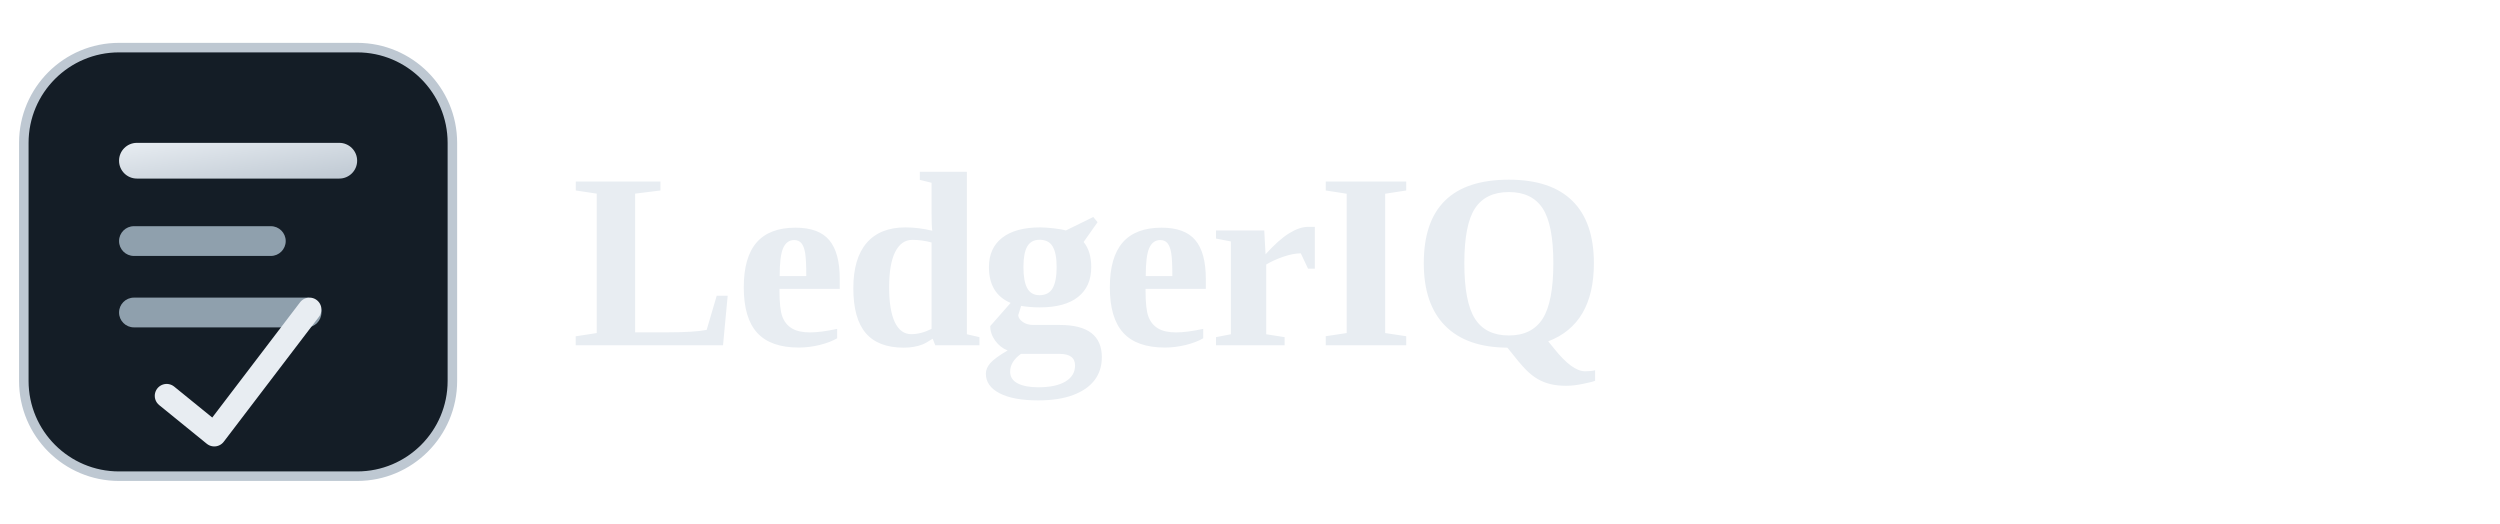
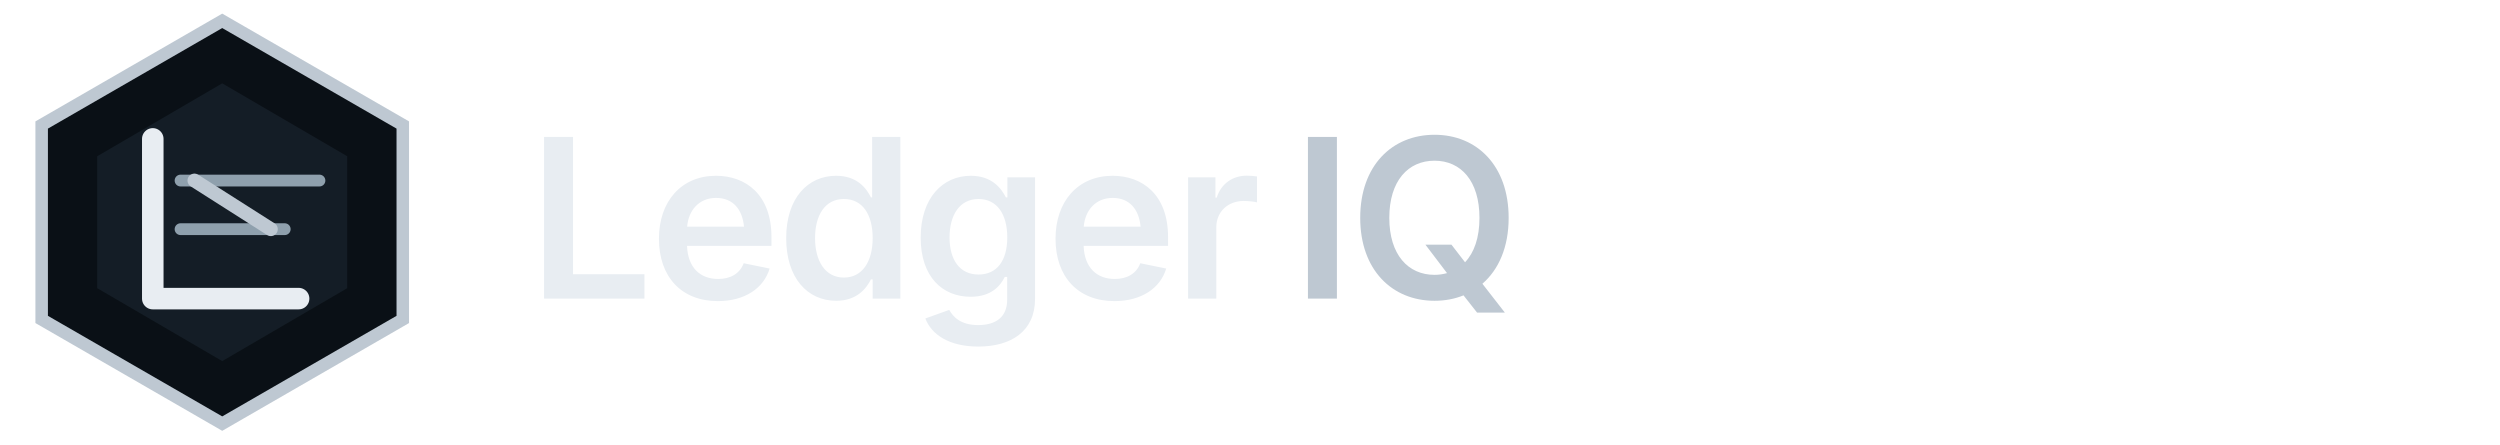
- <svg xmlns="http://www.w3.org/2000/svg" viewBox="0 0 420 88" role="img" aria-label="LedgerIQ">
-   <defs>
-     <linearGradient id="mark" x1="0%" y1="0%" x2="100%" y2="100%">
-       <stop offset="0%" stop-color="#E8EDF2" />
-       <stop offset="100%" stop-color="#BEC8D2" />
-     </linearGradient>
-   </defs>
-   <rect x="4" y="8" width="72" height="72" rx="16" fill="#141D26" stroke="#BEC8D2" stroke-width="1.6" />
-   <rect x="20" y="24" width="40" height="6" rx="3" fill="url(#mark)" />
-   <rect x="20" y="38" width="28" height="5" rx="2.5" fill="#8FA0AD" />
-   <rect x="20" y="50" width="34" height="5" rx="2.5" fill="#8FA0AD" />
-   <path d="M28 66.5 L36 73 L52 52" fill="none" stroke="#E8EDF2" stroke-width="4" stroke-linecap="round" stroke-linejoin="round" />
-   <text x="96" y="58" fill="#E8EDF2" font-family="Georgia, 'Times New Roman', serif" font-size="42" font-weight="600" letter-spacing="-0.5">LedgerIQ</text>
+ <svg xmlns="http://www.w3.org/2000/svg" width="360" height="64" viewBox="0 0 360 64" role="img" aria-label="LedgerIQ">
+   <polygon points="32,3 58,18 58,46 32,61 6,46 6,18" fill="#0A1016" stroke="#BEC8D2" stroke-width="1.8" />
+   <polygon points="32,12 50,22.5 50,41.5 32,52 14,41.5 14,22.5" fill="#141D26" />
+   <path d="M22 20 V43 H43" fill="none" stroke="#E8EDF2" stroke-width="3.1" stroke-linecap="round" stroke-linejoin="round" />
+   <line x1="26" y1="26" x2="46" y2="26" stroke="#8FA0AD" stroke-width="1.7" stroke-linecap="round" />
+   <line x1="26" y1="33" x2="41" y2="33" stroke="#8FA0AD" stroke-width="1.7" stroke-linecap="round" />
+   <line x1="28" y1="26" x2="39" y2="33" stroke="#BEC8D2" stroke-width="2" stroke-linecap="round" />
+   <text x="76" y="43" fill="#E8EDF2" font-family="Inter, Segoe UI, Arial, sans-serif" font-size="32" font-weight="600" letter-spacing="-0.6">Ledger</text>
+   <text x="186" y="43" fill="#BEC8D2" font-family="Inter, Segoe UI, Arial, sans-serif" font-size="32" font-weight="600" letter-spacing="-0.6">IQ</text>
</svg>
